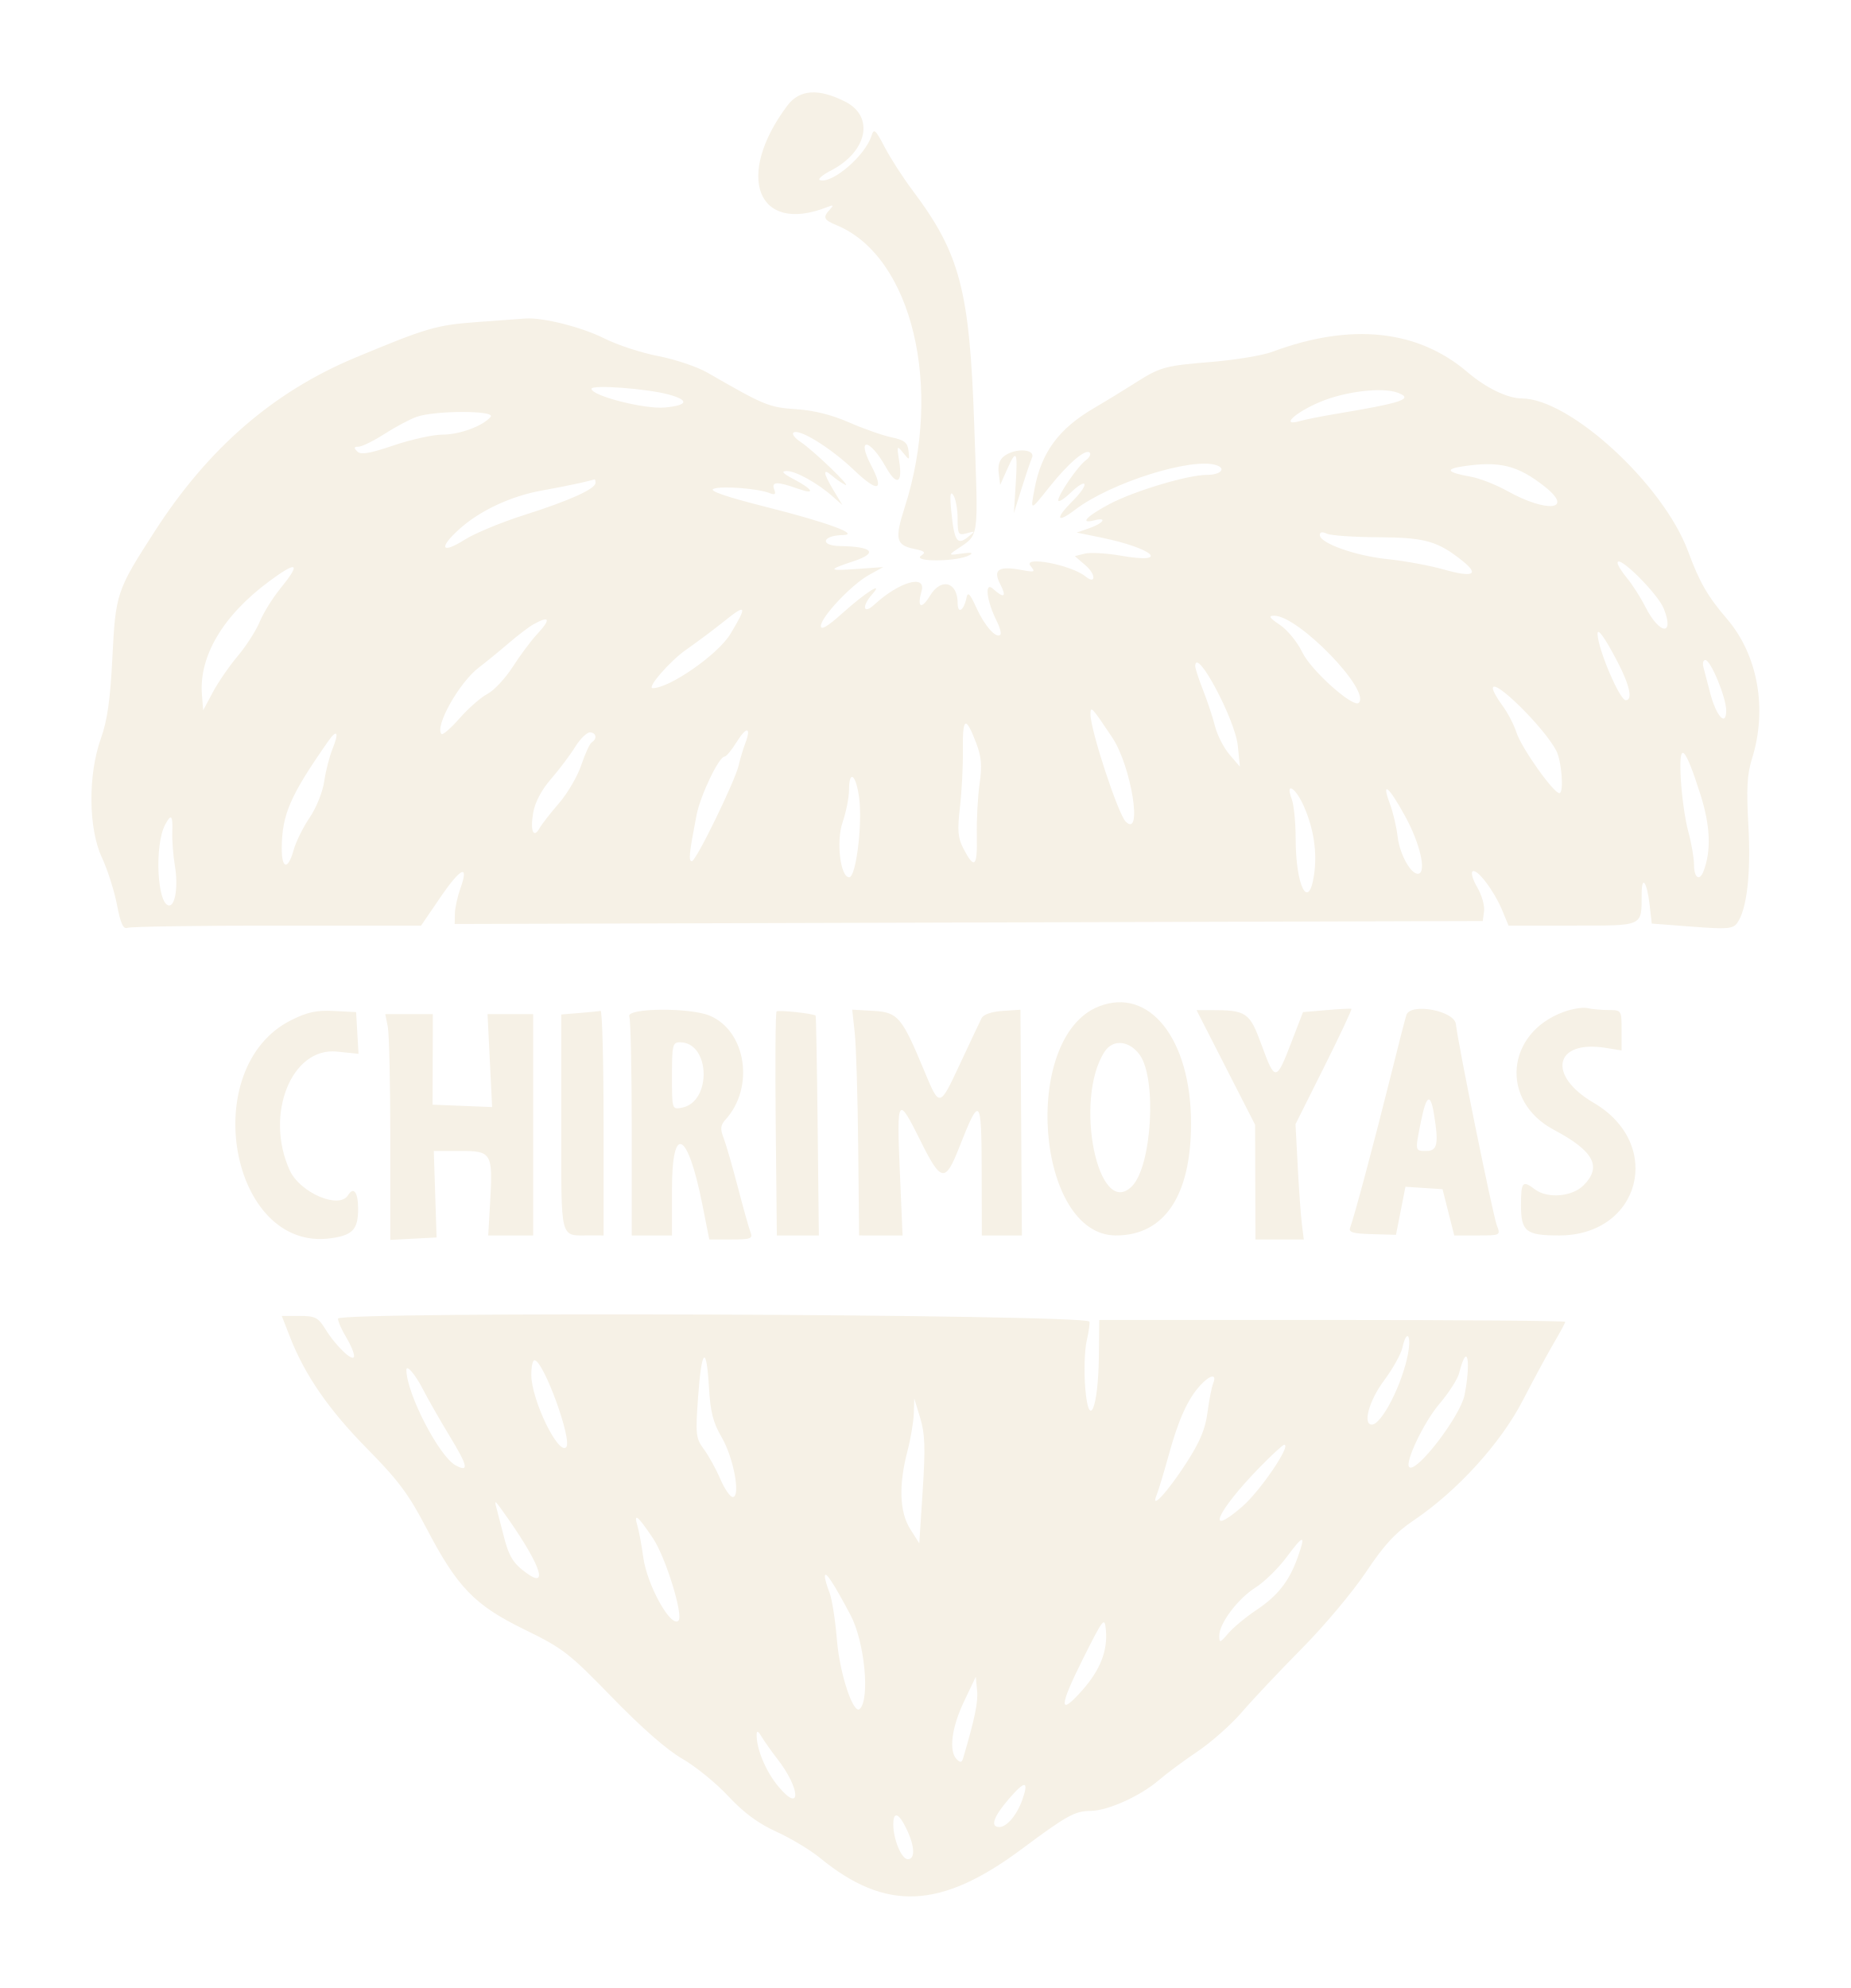
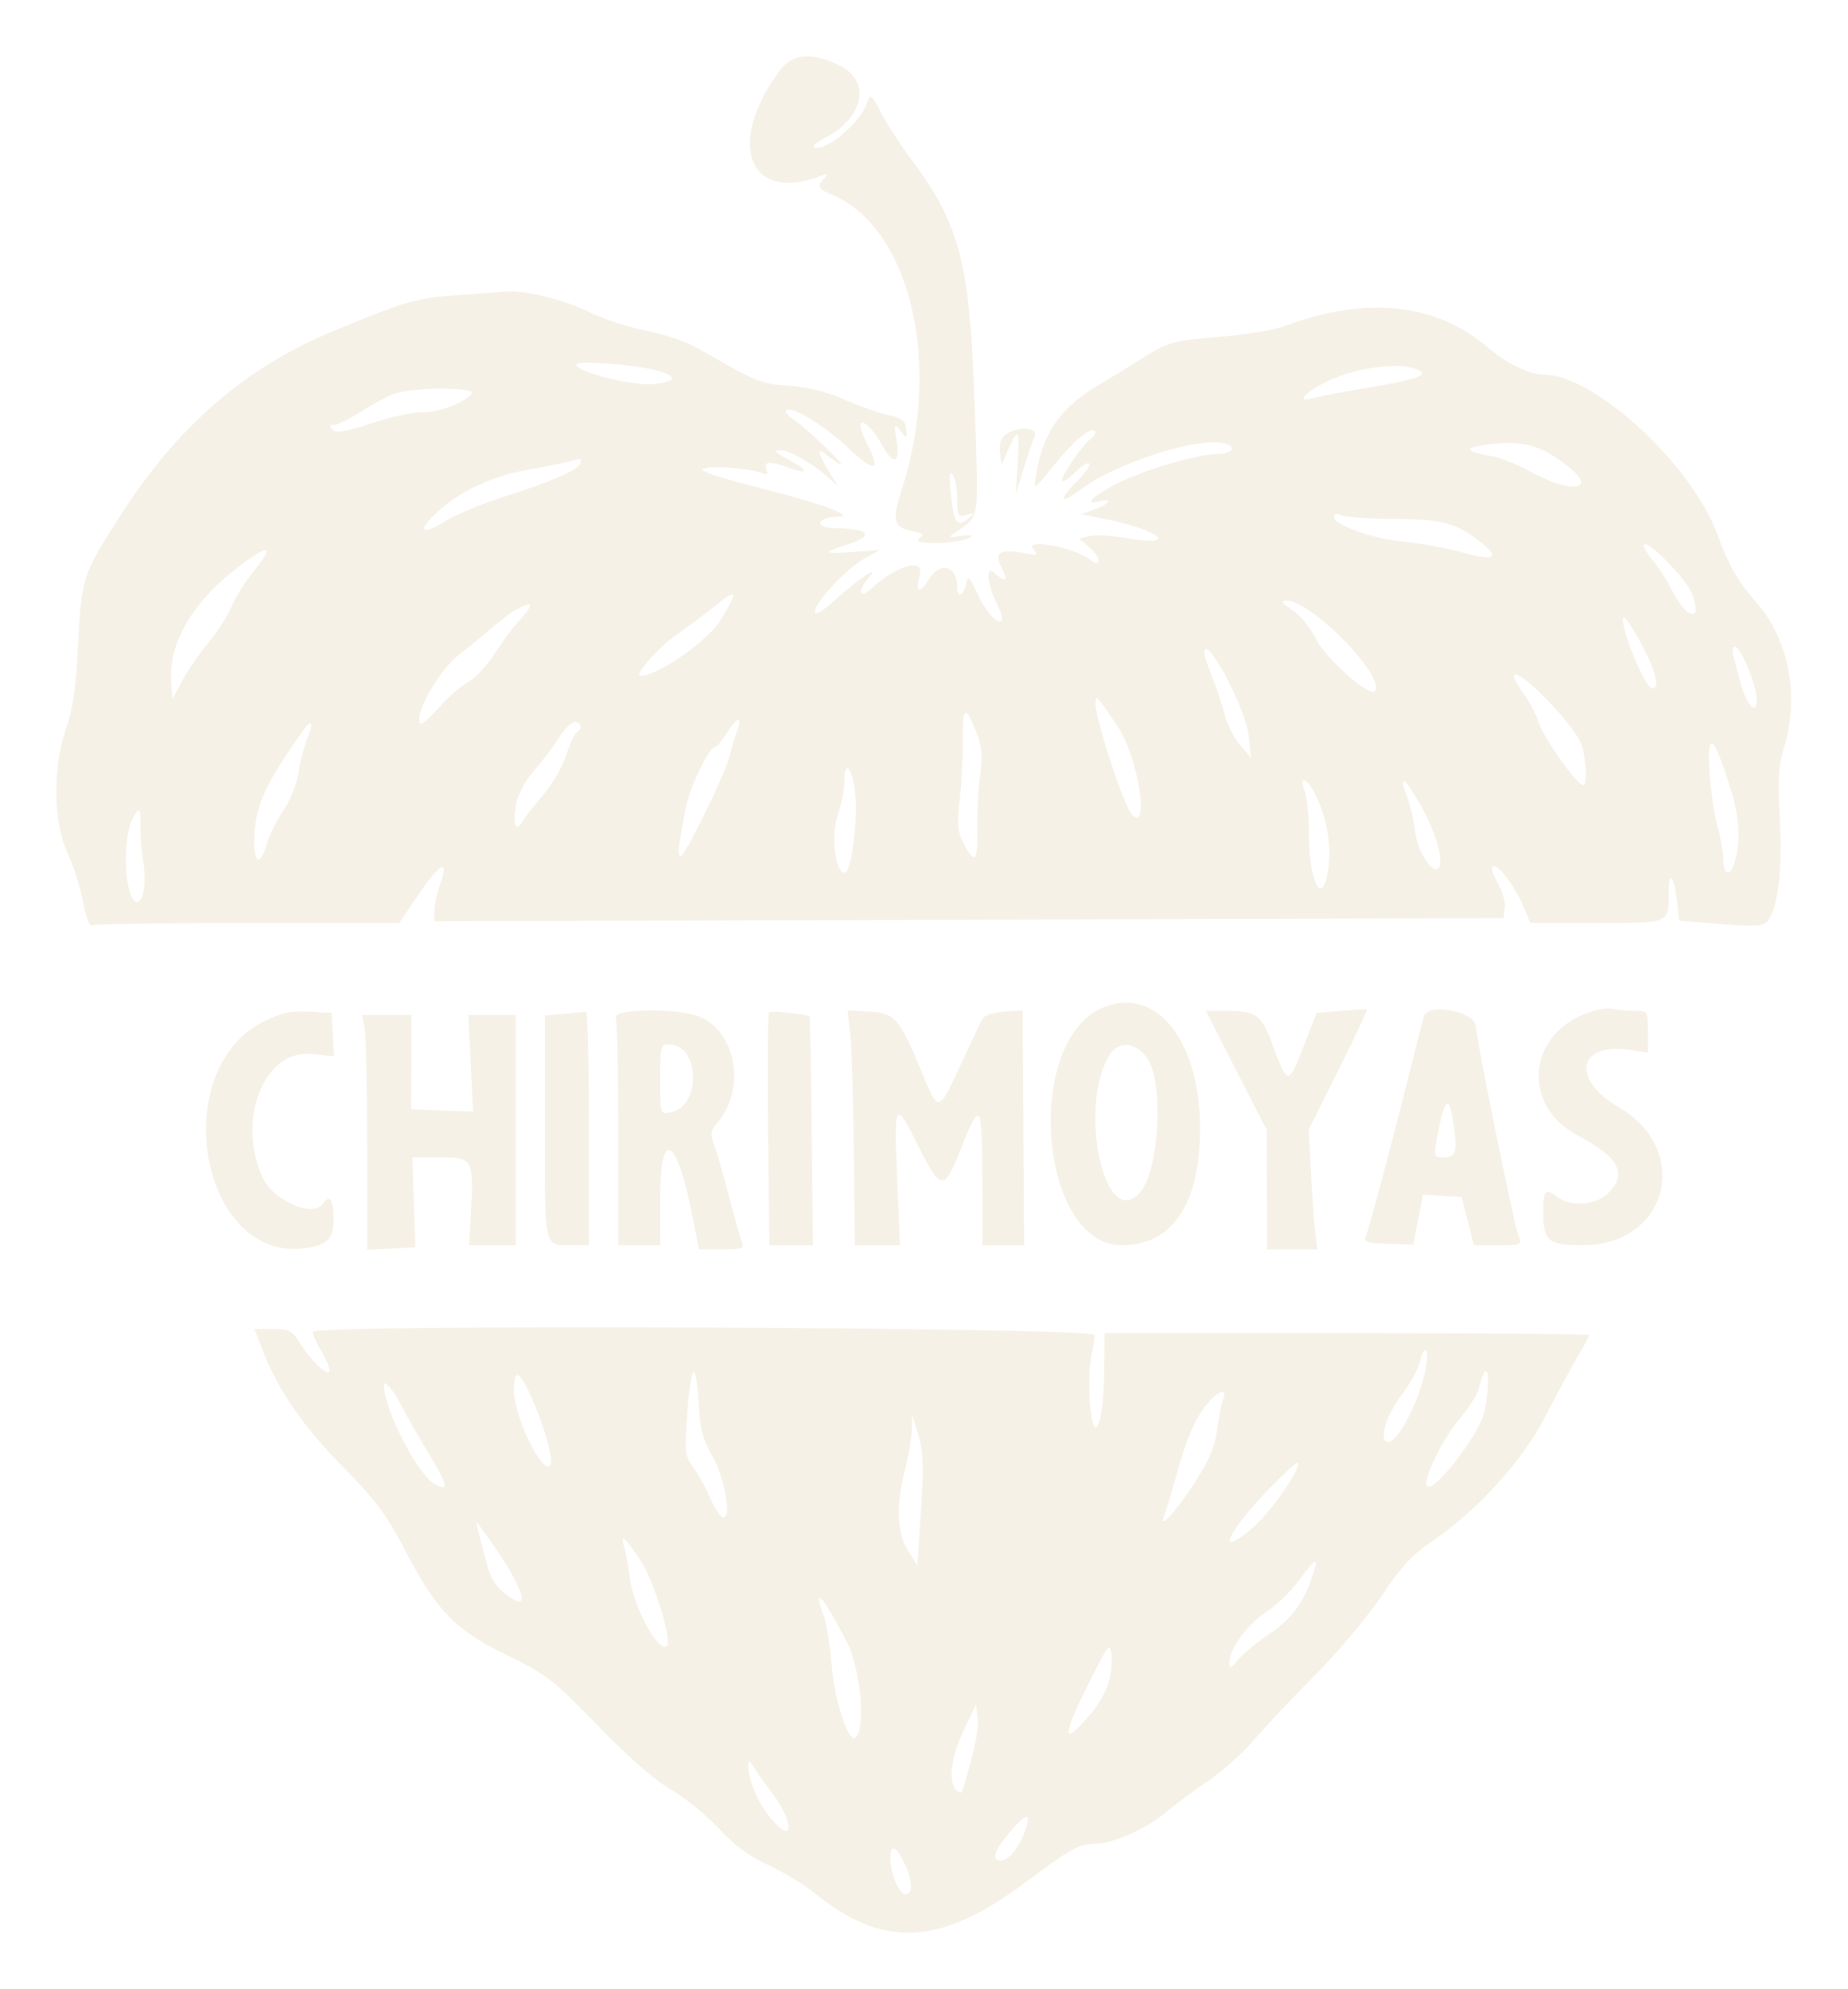
- <svg xmlns="http://www.w3.org/2000/svg" viewBox="0 0 460 494">
+ <svg xmlns="http://www.w3.org/2000/svg" viewBox="9.27 9.51 441.41 475.18">
  <g fill="#F6F1E6">
    <path d="M 195.665 26.250 C 182.539 43.758, 188.197 58.279, 205.500 51.490 C 207.145 50.845, 207.278 50.945, 206.250 52.053 C 204.419 54.026, 204.676 54.623, 207.940 55.975 C 226.655 63.727, 234.467 96.175, 224.825 126.113 C 222.315 133.905, 222.674 135.483, 227.164 136.388 C 229.775 136.914, 230.174 137.267, 229 138.015 C 226.329 139.715, 238.110 139.620, 241 137.918 C 241.977 137.342, 241.280 137.217, 239 137.557 C 235.915 138.018, 235.722 137.927, 237.369 136.790 C 243.534 132.533, 243.130 135.198, 242.113 105.500 C 240.969 72.074, 238.586 63.017, 226.812 47.342 C 224.440 44.184, 221.322 39.350, 219.881 36.599 C 217.540 32.127, 217.188 31.831, 216.562 33.804 C 215.004 38.715, 206.766 45.755, 203.754 44.751 C 203.143 44.548, 204.386 43.477, 206.515 42.372 C 215.594 37.660, 217.385 28.955, 210.038 25.250 C 203.381 21.893, 198.687 22.220, 195.665 26.250 M 118.500 80.033 C 108.426 80.775, 106.010 81.482, 88.304 88.869 C 67.935 97.368, 51.804 111.329, 38.471 132 C 28.953 146.756, 28.732 147.415, 27.924 163.500 C 27.401 173.910, 26.670 179.038, 25.074 183.500 C 21.836 192.550, 21.951 205.886, 25.329 213.109 C 26.716 216.074, 28.397 221.336, 29.066 224.803 C 29.988 229.586, 30.629 230.973, 31.722 230.553 C 32.515 230.249, 49.247 230, 68.905 230 L 104.647 230 109.427 223.005 C 114.527 215.540, 116.624 214.590, 114.430 220.739 C 113.692 222.807, 113.068 225.649, 113.044 227.052 L 113 229.605 240.750 229.237 L 368.500 228.869 368.821 226.387 C 368.998 225.022, 368.233 222.365, 367.121 220.481 C 366.010 218.597, 365.499 216.810, 365.985 216.509 C 367.120 215.808, 371.350 221.402, 373.351 226.250 L 374.898 230 390.832 230 C 408.687 230, 407.953 230.338, 407.986 222.083 C 408.005 217.323, 409.305 219.108, 409.959 224.792 L 410.500 229.500 420.500 230.268 C 429.206 230.936, 430.656 230.822, 431.706 229.386 C 434.133 226.069, 435.178 217.053, 434.512 205.187 C 433.994 195.971, 434.186 192.443, 435.417 188.500 C 439.275 176.147, 436.872 162.757, 429.188 153.787 C 424.345 148.133, 422.391 144.739, 419.525 137 C 413.368 120.374, 390.194 99.061, 378.218 99.010 C 374.666 98.995, 369.275 96.391, 364.719 92.491 C 352.330 81.887, 335.678 80.150, 316.176 87.428 C 313.798 88.315, 307.048 89.439, 301.176 89.926 C 289.157 90.922, 288.449 91.124, 281.500 95.545 C 278.750 97.295, 274.475 99.903, 272 101.342 C 263.136 106.494, 258.807 112.357, 257.093 121.531 C 256.060 127.062, 255.974 127.075, 260.863 120.935 C 265.495 115.118, 269.791 111.457, 270.801 112.468 C 271.184 112.850, 270.768 113.697, 269.877 114.348 C 267.884 115.805, 263 122.892, 263 124.327 C 263 124.903, 264.345 124.085, 265.990 122.510 C 270.355 118.327, 270.860 120.206, 266.533 124.533 C 262.124 128.942, 262.547 130.210, 267.233 126.636 C 275.973 119.970, 296.067 113.617, 302.229 115.573 C 304.856 116.406, 303.361 118, 299.952 118 C 295.212 118, 281.958 121.967, 275.750 125.244 C 270.047 128.254, 268.155 130.295, 272 129.290 C 275.258 128.438, 274.276 130.008, 270.791 131.223 L 267.582 132.341 273.560 133.561 C 286.705 136.242, 291.102 140.268, 278.486 138.071 C 274.945 137.454, 270.937 137.229, 269.578 137.570 L 267.109 138.190 269.804 140.510 C 272.401 142.744, 272.372 145.366, 269.774 143.245 C 266.229 140.349, 253.943 138.020, 256.128 140.657 C 257.375 142.163, 257.170 142.252, 253.884 141.637 C 248.187 140.570, 246.706 141.531, 248.550 145.097 C 250.233 148.350, 249.570 148.826, 246.821 146.338 C 244.602 144.330, 245.152 149.249, 247.717 154.343 C 248.504 155.907, 248.900 157.433, 248.598 157.735 C 247.565 158.768, 244.677 155.505, 242.638 151 C 241.065 147.525, 240.510 146.956, 240.203 148.500 C 239.564 151.716, 238 152.710, 238 149.900 C 238 144.597, 233.907 143.460, 231.148 147.996 C 228.974 151.572, 227.851 151.006, 229.022 146.925 C 230.258 142.612, 223.490 144.541, 217.250 150.280 C 214.511 152.798, 214.101 150.671, 216.750 147.683 C 219.857 144.178, 215.028 147.271, 209.171 152.537 C 205.663 155.690, 204 156.666, 204 155.570 C 204 153.361, 211.604 145.284, 215.950 142.876 L 219.500 140.909 213.250 141.360 C 205.664 141.907, 205.518 141.653, 212.146 139.452 C 218.321 137.401, 216.901 135.813, 208.782 135.690 C 203.665 135.613, 204.281 133.060, 209.441 132.960 C 213.929 132.873, 205.673 129.827, 190.702 126.048 C 180.435 123.456, 176.090 121.971, 177.318 121.472 C 179.255 120.686, 188.327 121.373, 191.261 122.529 C 192.605 123.058, 192.876 122.841, 192.404 121.611 C 191.653 119.653, 193.144 119.604, 198.232 121.420 C 202.800 123.050, 202.199 121.683, 197.185 119.035 C 194.504 117.618, 194.045 117.077, 195.500 117.048 C 197.698 117.003, 203.141 120.008, 206.925 123.355 L 209.350 125.500 207.175 121.882 C 204.546 117.509, 204.392 116.168, 206.750 118.193 C 207.713 119.019, 209.175 120.033, 210 120.445 C 212.078 121.484, 202.081 111.850, 199 109.846 C 197.625 108.951, 196.794 107.913, 197.153 107.540 C 198.357 106.288, 206.354 111.196, 212.205 116.777 C 218.215 122.509, 219.851 122.073, 216.494 115.636 C 212.775 108.505, 216.141 108.920, 220.170 116.089 C 222.832 120.825, 224.360 120.158, 223.475 114.647 C 222.843 110.706, 222.890 110.599, 224.434 112.500 C 226.030 114.464, 226.054 114.455, 225.779 112 C 225.552 109.968, 224.751 109.342, 221.500 108.656 C 219.300 108.191, 214.575 106.528, 211 104.960 C 206.734 103.088, 202.210 101.960, 197.837 101.676 C 191.129 101.241, 189.985 100.770, 175.852 92.622 C 173.295 91.148, 167.786 89.289, 163.609 88.490 C 159.433 87.690, 153.404 85.718, 150.211 84.107 C 144.640 81.294, 134.904 78.837, 130.566 79.148 C 129.430 79.230, 124 79.628, 118.500 80.033 M 147 96.616 C 147 98.362, 160.281 101.740, 165.250 101.259 C 170.962 100.705, 171.348 99.468, 166.250 98.054 C 160.896 96.569, 147 95.531, 147 96.616 M 328.069 99.876 C 321.735 102.547, 318.050 106.075, 323.116 104.618 C 324.427 104.241, 328.200 103.482, 331.500 102.932 C 348.601 100.080, 351.412 99.140, 347.418 97.607 C 343.613 96.147, 334.332 97.235, 328.069 99.876 M 103.554 103.576 C 101.874 104.168, 98.274 106.080, 95.554 107.826 C 92.834 109.572, 89.932 111, 89.104 111 C 87.953 111, 87.875 111.275, 88.774 112.174 C 89.673 113.073, 91.800 112.721, 97.845 110.674 C 102.189 109.203, 107.645 108, 109.970 108 C 114.247 108, 120.046 105.854, 121.942 103.570 C 123.273 101.966, 108.111 101.971, 103.554 103.576 M 249.605 113.299 C 248.407 114.175, 247.949 115.560, 248.198 117.549 L 248.567 120.500 250.233 116.750 C 252.588 111.445, 252.946 112.015, 252.428 120.250 L 251.972 127.500 253.846 121.500 C 254.877 118.200, 256.057 114.713, 256.467 113.750 C 257.397 111.571, 252.417 111.244, 249.605 113.299 M 363.500 115.892 C 358.984 116.578, 359.628 117.403, 365.500 118.451 C 367.700 118.844, 371.750 120.421, 374.500 121.957 C 384.467 127.524, 391.306 126.786, 383.925 120.940 C 377.205 115.618, 372.672 114.498, 363.500 115.892 M 144 120.053 C 142.075 120.493, 137.875 121.321, 134.667 121.891 C 127.001 123.255, 119.238 126.887, 114.138 131.494 C 108.877 136.247, 109.712 137.773, 115.548 134.072 C 118.013 132.509, 124.636 129.769, 130.265 127.984 C 141.513 124.418, 148 121.490, 148 119.980 C 148 119.441, 147.887 119.057, 147.750 119.126 C 147.613 119.196, 145.925 119.613, 144 120.053 M 236.456 127.487 C 237.179 134.500, 237.910 135.565, 240.554 133.452 C 242.448 131.938, 242.439 131.913, 240.250 132.516 C 238.170 133.088, 237.999 132.809, 237.985 128.817 C 237.976 126.443, 237.490 123.825, 236.904 123 C 236.126 121.905, 236.005 123.116, 236.456 127.487 M 328 132.949 C 328 134.972, 336.833 138.118, 344.811 138.937 C 349.040 139.371, 355.325 140.526, 358.777 141.503 C 366.067 143.565, 367.748 142.822, 363.500 139.413 C 357.309 134.445, 354.165 133.560, 342.500 133.501 C 336.450 133.471, 330.712 133.072, 329.750 132.616 C 328.611 132.076, 328 132.192, 328 132.949 M 402 139.864 C 402 140.404, 403.064 142.119, 404.363 143.673 C 405.663 145.228, 407.709 148.434, 408.909 150.799 C 412.441 157.758, 416.228 158.110, 413.473 151.223 C 411.967 147.460, 402 137.592, 402 139.864 M 67 144.374 C 55.402 152.943, 49.391 163.076, 50.188 172.720 L 50.500 176.500 52.893 172.010 C 54.209 169.541, 56.997 165.490, 59.090 163.008 C 61.183 160.527, 63.640 156.697, 64.551 154.498 C 65.463 152.299, 67.736 148.624, 69.604 146.332 C 74.873 139.865, 73.996 139.206, 67 144.374 M 179.878 154.448 C 177.470 156.387, 173.235 159.553, 170.467 161.484 C 166.503 164.250, 160.641 171, 162.204 171 C 166.431 171, 178.467 162.607, 181.527 157.526 C 185.806 150.419, 185.528 149.900, 179.878 154.448 M 318.102 155.288 C 319.971 156.546, 322.465 159.605, 323.644 162.084 C 325.774 166.565, 336.328 176.005, 337.688 174.645 C 340.734 171.600, 322.682 153, 316.681 153 C 315.126 153, 315.430 153.489, 318.102 155.288 M 132.500 155.184 C 131.400 155.802, 128.617 157.926, 126.316 159.904 C 124.015 161.882, 120.719 164.574, 118.991 165.888 C 114.105 169.603, 107.939 180.605, 109.735 182.402 C 110.039 182.706, 112.075 180.925, 114.258 178.444 C 116.442 175.963, 119.547 173.251, 121.158 172.418 C 122.768 171.586, 125.590 168.563, 127.428 165.702 C 129.266 162.841, 131.947 159.239, 133.385 157.698 C 137.016 153.808, 136.675 152.839, 132.500 155.184 M 397.025 157.550 C 397.122 161.317, 402.527 174, 404.035 174 C 405.834 174, 405.011 170.225, 401.933 164.352 C 398.772 158.321, 396.980 155.838, 397.025 157.550 M 423.326 165.750 C 423.579 166.713, 424.340 169.629, 425.018 172.231 C 426.516 177.985, 429 180.684, 429 176.558 C 429 173.332, 425.143 164, 423.809 164 C 423.290 164, 423.072 164.787, 423.326 165.750 M 297.036 165.481 C 297.016 166.020, 297.892 168.720, 298.983 171.481 C 300.074 174.241, 301.418 178.300, 301.971 180.500 C 302.524 182.700, 304.137 185.850, 305.556 187.500 L 308.136 190.500 307.624 185.328 C 306.980 178.818, 297.218 160.519, 297.036 165.481 M 371 171.032 C 371 171.638, 372.069 173.566, 373.376 175.317 C 374.683 177.068, 376.259 180.086, 376.879 182.023 C 378.109 185.870, 386.208 197.277, 387.574 197.087 C 388.705 196.930, 388.092 189.047, 386.751 186.509 C 383.651 180.638, 371 168.207, 371 171.032 M 271.012 177.550 C 271.036 181.521, 277.853 202.253, 279.762 204.162 C 284.055 208.455, 281.162 190.375, 276.419 183.269 C 271.293 175.590, 270.998 175.278, 271.012 177.550 M 239.298 186.252 C 239.354 190.239, 239.026 196.673, 238.571 200.551 C 237.899 206.273, 238.049 208.194, 239.365 210.738 C 242.165 216.153, 242.922 215.495, 242.765 207.782 C 242.684 203.777, 242.991 197.916, 243.448 194.758 C 244.102 190.235, 243.914 188.062, 242.560 184.519 C 239.992 177.793, 239.187 178.221, 239.298 186.252 M 183.033 184.447 C 181.825 186.401, 180.495 188, 180.077 188 C 178.669 188, 174.054 197.647, 173.096 202.593 C 171.246 212.150, 171.060 214, 171.948 214 C 172.985 214, 182.783 193.888, 183.609 190.063 C 183.914 188.653, 184.637 186.248, 185.216 184.718 C 186.790 180.561, 185.531 180.405, 183.033 184.447 M 81.573 184.182 C 72.115 197.692, 70.071 202.393, 70.024 210.750 C 69.994 216.005, 71.569 216.273, 72.964 211.250 C 73.536 209.188, 75.331 205.553, 76.953 203.174 C 78.600 200.755, 80.197 196.786, 80.573 194.174 C 80.943 191.603, 81.872 187.968, 82.636 186.096 C 84.321 181.972, 83.790 181.016, 81.573 184.182 M 142.928 185.617 C 141.698 187.606, 139.005 191.183, 136.943 193.566 C 134.537 196.346, 132.943 199.375, 132.497 202.017 C 131.736 206.523, 132.589 208.486, 134.119 205.751 C 134.652 204.799, 136.825 202.013, 138.947 199.562 C 141.069 197.110, 143.558 192.836, 144.479 190.064 C 145.400 187.292, 146.569 184.767, 147.076 184.453 C 148.492 183.578, 148.174 182, 146.582 182 C 145.801 182, 144.157 183.628, 142.928 185.617 M 417.717 193.580 C 417.958 197.936, 418.795 203.819, 419.577 206.654 C 420.360 209.489, 421 213.201, 421 214.904 C 421 218.137, 422.374 219.075, 423.357 216.512 C 425.310 211.423, 425.066 205.205, 422.610 197.482 C 418.640 185.001, 417.178 183.835, 417.717 193.580 M 211 196.322 C 211 198.149, 210.274 201.775, 209.386 204.380 C 207.770 209.123, 208.855 218, 211.051 218 C 212.715 218, 214.358 205.025, 213.532 198.407 C 212.792 192.487, 211 191.011, 211 196.322 M 321.025 198.565 C 321.561 199.976, 322 204.409, 322 208.416 C 322 220.166, 325.201 226.512, 326.559 217.454 C 327.396 211.874, 326.518 205.959, 324.011 200.292 C 321.947 195.627, 319.333 194.115, 321.025 198.565 M 345.424 199.750 C 346.198 201.813, 347.062 205.486, 347.343 207.913 C 347.857 212.360, 350.758 217.492, 352.539 217.108 C 354.535 216.677, 352.906 209.613, 349.272 202.940 C 345.175 195.417, 343.175 193.758, 345.424 199.750 M 41.056 204.895 C 38.316 210.015, 39.063 225, 42.059 225 C 43.589 225, 44.292 220.095, 43.467 215.179 C 43.035 212.606, 42.743 208.813, 42.818 206.750 C 42.970 202.555, 42.547 202.109, 41.056 204.895 M 273.021 250.116 C 253.707 257.822, 257.445 307, 277.344 307 C 289.376 307, 296 297.106, 296 279.134 C 296 258.203, 285.616 245.091, 273.021 250.116 M 329.662 251 L 323.825 251.500 320.839 259.250 C 317.166 268.780, 316.858 268.795, 313.506 259.606 C 310.572 251.562, 309.759 251, 301.056 251 L 297.361 251 304.642 265.250 L 311.922 279.500 311.961 293.750 L 312 308 318.012 308 L 324.024 308 323.551 304.250 C 323.291 302.188, 322.827 295.743, 322.519 289.928 L 321.960 279.357 329.082 265.114 C 333 257.281, 336.046 250.788, 335.852 250.686 C 335.659 250.584, 332.873 250.725, 329.662 251 M 388.655 251.434 C 374.175 256.690, 372.732 273.606, 386.154 280.738 C 396.110 286.028, 398.185 289.905, 393.545 294.545 C 390.691 297.400, 384.571 297.899, 381.441 295.532 C 378.380 293.216, 378 293.650, 378 299.465 C 378 306.038, 379.209 307, 387.466 307 C 407.709 307, 413.629 284.296, 396.061 274.036 C 384.385 267.217, 386.301 258.353, 399.011 260.386 L 403 261.024 403 256.012 C 403 251.027, 402.983 251, 399.750 250.986 C 397.962 250.979, 395.600 250.762, 394.500 250.506 C 393.400 250.249, 390.770 250.666, 388.655 251.434 M 72.363 253.498 C 48.944 265.208, 57.180 311.056, 82.103 307.713 C 87.640 306.970, 89 305.524, 89 300.378 C 89 296.257, 87.888 294.754, 86.500 297 C 84.294 300.570, 74.533 296.391, 71.990 290.788 C 65.721 276.975, 72.434 260.146, 83.746 261.313 L 89.100 261.866 88.800 256.683 L 88.500 251.500 83 251.215 C 78.705 250.992, 76.375 251.492, 72.363 253.498 M 143.988 251.725 L 139.476 252.090 139.488 278.991 C 139.501 309.072, 138.952 306.954, 146.750 306.986 L 150 307 150 279 C 150 263.600, 149.662 251.081, 149.250 251.180 C 148.838 251.279, 146.470 251.525, 143.988 251.725 M 156.393 252.582 C 156.727 253.452, 157 266.052, 157 280.582 L 157 307 162 307 L 167 307 167 295.531 C 167 279.056, 170.909 280.989, 174.538 299.259 L 176.274 308 181.744 308 C 186.548 308, 187.131 307.787, 186.529 306.250 C 186.152 305.288, 184.730 300.225, 183.369 295 C 182.007 289.775, 180.408 284.251, 179.815 282.724 C 178.951 280.502, 179.054 279.598, 180.330 278.188 C 187.589 270.167, 185.438 256.170, 176.364 252.379 C 171.403 250.306, 155.581 250.467, 156.393 252.582 M 192.994 251.338 C 192.722 251.609, 192.626 264.244, 192.781 279.415 L 193.062 307 198.281 307.001 L 203.500 307.002 203.203 279.787 C 203.040 264.819, 202.815 252.486, 202.703 252.380 C 202.144 251.849, 193.420 250.913, 192.994 251.338 M 212.423 256.694 C 212.771 259.887, 213.156 272.512, 213.278 284.749 L 213.500 306.998 218.903 306.999 L 224.307 307 223.623 291 C 222.832 272.499, 223.112 272.091, 228.770 283.500 C 233.869 293.781, 234.915 293.961, 238.371 285.152 C 243.507 272.061, 243.932 272.487, 243.968 290.750 L 244 307 248.981 307 L 253.962 307 253.781 278.953 L 253.601 250.907 249.153 251.203 C 246.442 251.384, 244.409 252.086, 243.948 253 C 243.532 253.825, 241.107 258.961, 238.559 264.414 C 233.470 275.308, 233.522 275.299, 229.658 266 C 224.137 252.713, 223.144 251.540, 217.119 251.194 L 211.791 250.888 212.423 256.694 M 349.522 252.200 C 349.272 252.915, 347.444 260.025, 345.460 268 C 341.612 283.462, 336.512 302.526, 335.561 305 C 335.092 306.220, 336.100 306.532, 340.957 306.673 L 346.930 306.845 348.105 300.873 L 349.280 294.902 353.890 295.201 L 358.500 295.500 359.955 301.250 L 361.411 307 367.181 307 C 372.920 307, 372.945 306.987, 372.001 304.503 C 370.980 301.818, 362.362 259.472, 361.824 254.500 C 361.462 251.149, 350.598 249.118, 349.522 252.200 M 96.375 255.125 C 96.719 256.844, 97 269.466, 97 283.175 L 97 308.100 102.750 307.800 L 108.500 307.500 108.154 296.750 L 107.808 286 114.385 286 C 122.244 286, 122.518 286.484, 121.790 299.065 L 121.331 307 126.915 307 L 132.500 307 132.500 279.500 L 132.500 252 126.832 252 L 121.164 252 121.733 263.547 L 122.302 275.094 114.901 274.797 L 107.500 274.500 107.536 263.250 L 107.571 252 101.661 252 L 95.750 252 96.375 255.125 M 167 267.361 C 167 275.713, 167.003 275.722, 169.469 275.251 C 176.953 273.820, 176.525 259, 169 259 C 167.159 259, 167 259.667, 167 267.361 M 274.528 261.317 C 266.784 273.136, 272.873 303.218, 281.304 294.787 C 286.285 289.806, 287.547 267.905, 283.192 262.043 C 280.578 258.526, 276.577 258.190, 274.528 261.317 M 353.138 278.667 C 351.640 286.128, 351.616 286, 354.500 286 C 357.240 286, 357.595 284.233, 356.358 276.750 C 355.486 271.472, 354.460 272.083, 353.138 278.667 M 84 327.659 C 84 328.370, 84.898 330.425, 85.996 332.226 C 87.094 334.027, 87.994 336.141, 87.996 336.924 C 88.001 338.799, 83.583 334.679, 80.856 330.267 C 79.070 327.378, 78.328 327, 74.433 327 L 70.029 327 72.076 332.250 C 75.762 341.706, 81.732 350.343, 91.257 360 C 98.958 367.809, 101.569 371.305, 105.918 379.637 C 113.646 394.442, 117.904 398.849, 130.357 404.930 C 139.930 409.605, 141.431 410.768, 152.143 421.801 C 159.444 429.322, 165.809 434.888, 169.562 437.035 C 172.815 438.896, 177.956 443.077, 180.988 446.326 C 184.857 450.473, 188.426 453.108, 192.962 455.170 C 196.516 456.785, 201.360 459.693, 203.725 461.631 C 220.142 475.083, 233.785 474.481, 254 459.413 C 265.077 451.156, 267.147 450.009, 271 449.994 C 275.276 449.977, 283.430 446.300, 288.065 442.297 C 289.954 440.666, 294.279 437.463, 297.676 435.179 C 301.073 432.895, 306.023 428.496, 308.676 425.403 C 311.329 422.311, 318.017 415.218, 323.539 409.640 C 329.060 404.063, 336.227 395.525, 339.466 390.667 C 344.001 383.865, 346.752 380.889, 351.428 377.729 C 362.238 370.421, 372.968 358.607, 378.468 347.954 C 381.153 342.754, 384.621 336.343, 386.175 333.706 C 387.729 331.069, 389 328.707, 389 328.456 C 389 328.205, 362.942 328, 331.094 328 L 273.188 328 273.092 337.013 C 272.953 349.978, 270.600 355.542, 269.714 345 C 269.367 340.875, 269.530 335.528, 270.077 333.118 C 270.623 330.708, 270.915 328.582, 270.726 328.393 C 268.892 326.559, 84 325.832, 84 327.659 M 348.523 334.895 C 348.173 336.487, 346.113 340.168, 343.944 343.076 C 340.250 348.027, 338.603 354, 340.932 354 C 343.370 354, 348.510 343.945, 349.915 336.427 C 350.818 331.591, 349.554 330.199, 348.523 334.895 M 173.493 347.099 C 172.821 356.494, 172.921 357.401, 174.928 360.117 C 176.115 361.722, 177.951 365.053, 179.008 367.518 C 180.064 369.983, 181.458 372, 182.104 372 C 184.126 372, 182.313 362.209, 179.356 357.164 C 177.220 353.519, 176.547 350.881, 176.193 344.767 C 175.570 334.009, 174.355 335.059, 173.493 347.099 M 363.887 337.500 C 363.551 338.050, 362.990 339.700, 362.640 341.166 C 362.290 342.632, 360.079 346.088, 357.725 348.845 C 353.871 353.361, 349.071 363.405, 350.220 364.553 C 351.912 366.245, 362.851 352.036, 363.957 346.709 C 365.122 341.095, 365.080 335.546, 363.887 337.500 M 132.044 341.750 C 132.116 347.930, 138.734 361.599, 140.701 359.632 C 142.341 357.993, 135.053 338, 132.816 338 C 132.367 338, 132.020 339.688, 132.044 341.750 M 101 340.410 C 101 346.191, 109.119 361.923, 113.241 364.129 C 116.621 365.938, 116.291 364.340, 111.734 356.827 C 109.290 352.797, 106.331 347.618, 105.159 345.318 C 103.276 341.621, 101 338.935, 101 340.410 M 298.291 344.250 C 295.176 347.657, 292.905 352.665, 290.470 361.500 C 289.257 365.900, 287.896 370.400, 287.445 371.500 C 285.823 375.459, 290.119 370.817, 294.850 363.500 C 298.201 358.317, 299.560 355.072, 300.084 351 C 300.474 347.975, 301.112 344.712, 301.503 343.750 C 302.500 341.297, 300.741 341.570, 298.291 344.250 M 227.104 351.201 C 227.047 353.237, 226.325 357.494, 225.500 360.661 C 223.302 369.101, 223.556 375.791, 226.235 380 L 228.462 383.500 229.313 370.334 C 229.999 359.717, 229.878 356.233, 228.686 352.334 L 227.208 347.500 227.104 351.201 M 312.914 364.759 C 302.369 375.598, 299.373 382.450, 308.701 374.396 C 313.191 370.518, 321.027 358.984, 319.154 359.009 C 318.794 359.013, 315.986 361.601, 312.914 364.759 M 123.457 375 C 123.831 376.375, 124.571 379.246, 125.102 381.380 C 126.440 386.753, 127.528 388.528, 130.998 390.999 C 136.681 395.045, 133.922 387.989, 124.937 375.500 C 122.907 372.678, 122.819 372.649, 123.457 375 M 158.441 379.250 C 158.811 380.488, 159.455 383.975, 159.870 387 C 160.819 393.907, 166.751 404.582, 168.609 402.725 C 169.907 401.426, 165.432 386.948, 162.279 382.250 C 158.467 376.569, 157.384 375.722, 158.441 379.250 M 319.674 387.026 C 317.633 389.761, 314.192 393.116, 312.029 394.482 C 307.624 397.262, 302.997 403.415, 303.005 406.482 C 303.010 408.325, 303.205 408.272, 305.255 405.870 C 306.490 404.423, 309.608 401.835, 312.184 400.117 C 317.575 396.524, 320.422 392.890, 322.532 386.910 C 324.555 381.175, 324.027 381.196, 319.674 387.026 M 205 391.712 C 205 392.349, 205.509 394.137, 206.131 395.685 C 206.753 397.233, 207.593 402.563, 207.998 407.529 C 208.685 415.962, 212.104 426.229, 213.695 424.638 C 216.259 422.074, 214.849 407.881, 211.380 401.336 C 207.124 393.307, 205 390.103, 205 391.712 M 269.106 412.273 C 263.118 424.232, 263.091 426.679, 269.019 419.959 C 273.460 414.925, 275.321 410.137, 274.833 405 C 274.517 401.684, 274.217 402.065, 269.106 412.273 M 239.550 422.865 C 236.485 429.309, 235.756 435.156, 237.767 437.167 C 238.657 438.057, 239.034 437.997, 239.353 436.917 C 242.265 427.049, 243.111 422.953, 242.832 420.081 L 242.500 416.662 239.550 422.865 M 188.041 431 C 187.970 434.585, 190.314 440.187, 193.464 443.956 C 199.211 450.836, 198.951 444.473, 193.181 437.067 C 191.707 435.174, 189.953 432.697, 189.285 431.563 C 188.443 430.132, 188.062 429.959, 188.041 431 M 250.619 447.132 C 246.857 451.527, 246.038 454, 248.345 454 C 250.223 454, 252.767 450.965, 254.103 447.134 C 255.763 442.373, 254.693 442.373, 250.619 447.132 M 222 453.351 C 222 457.054, 224.058 462, 225.598 462 C 227.486 462, 227.366 458.836, 225.315 454.534 C 223.370 450.456, 222 449.967, 222 453.351" stroke="none" fill="#F6F1E6" fill-rule="evenodd" />
  </g>
</svg>
